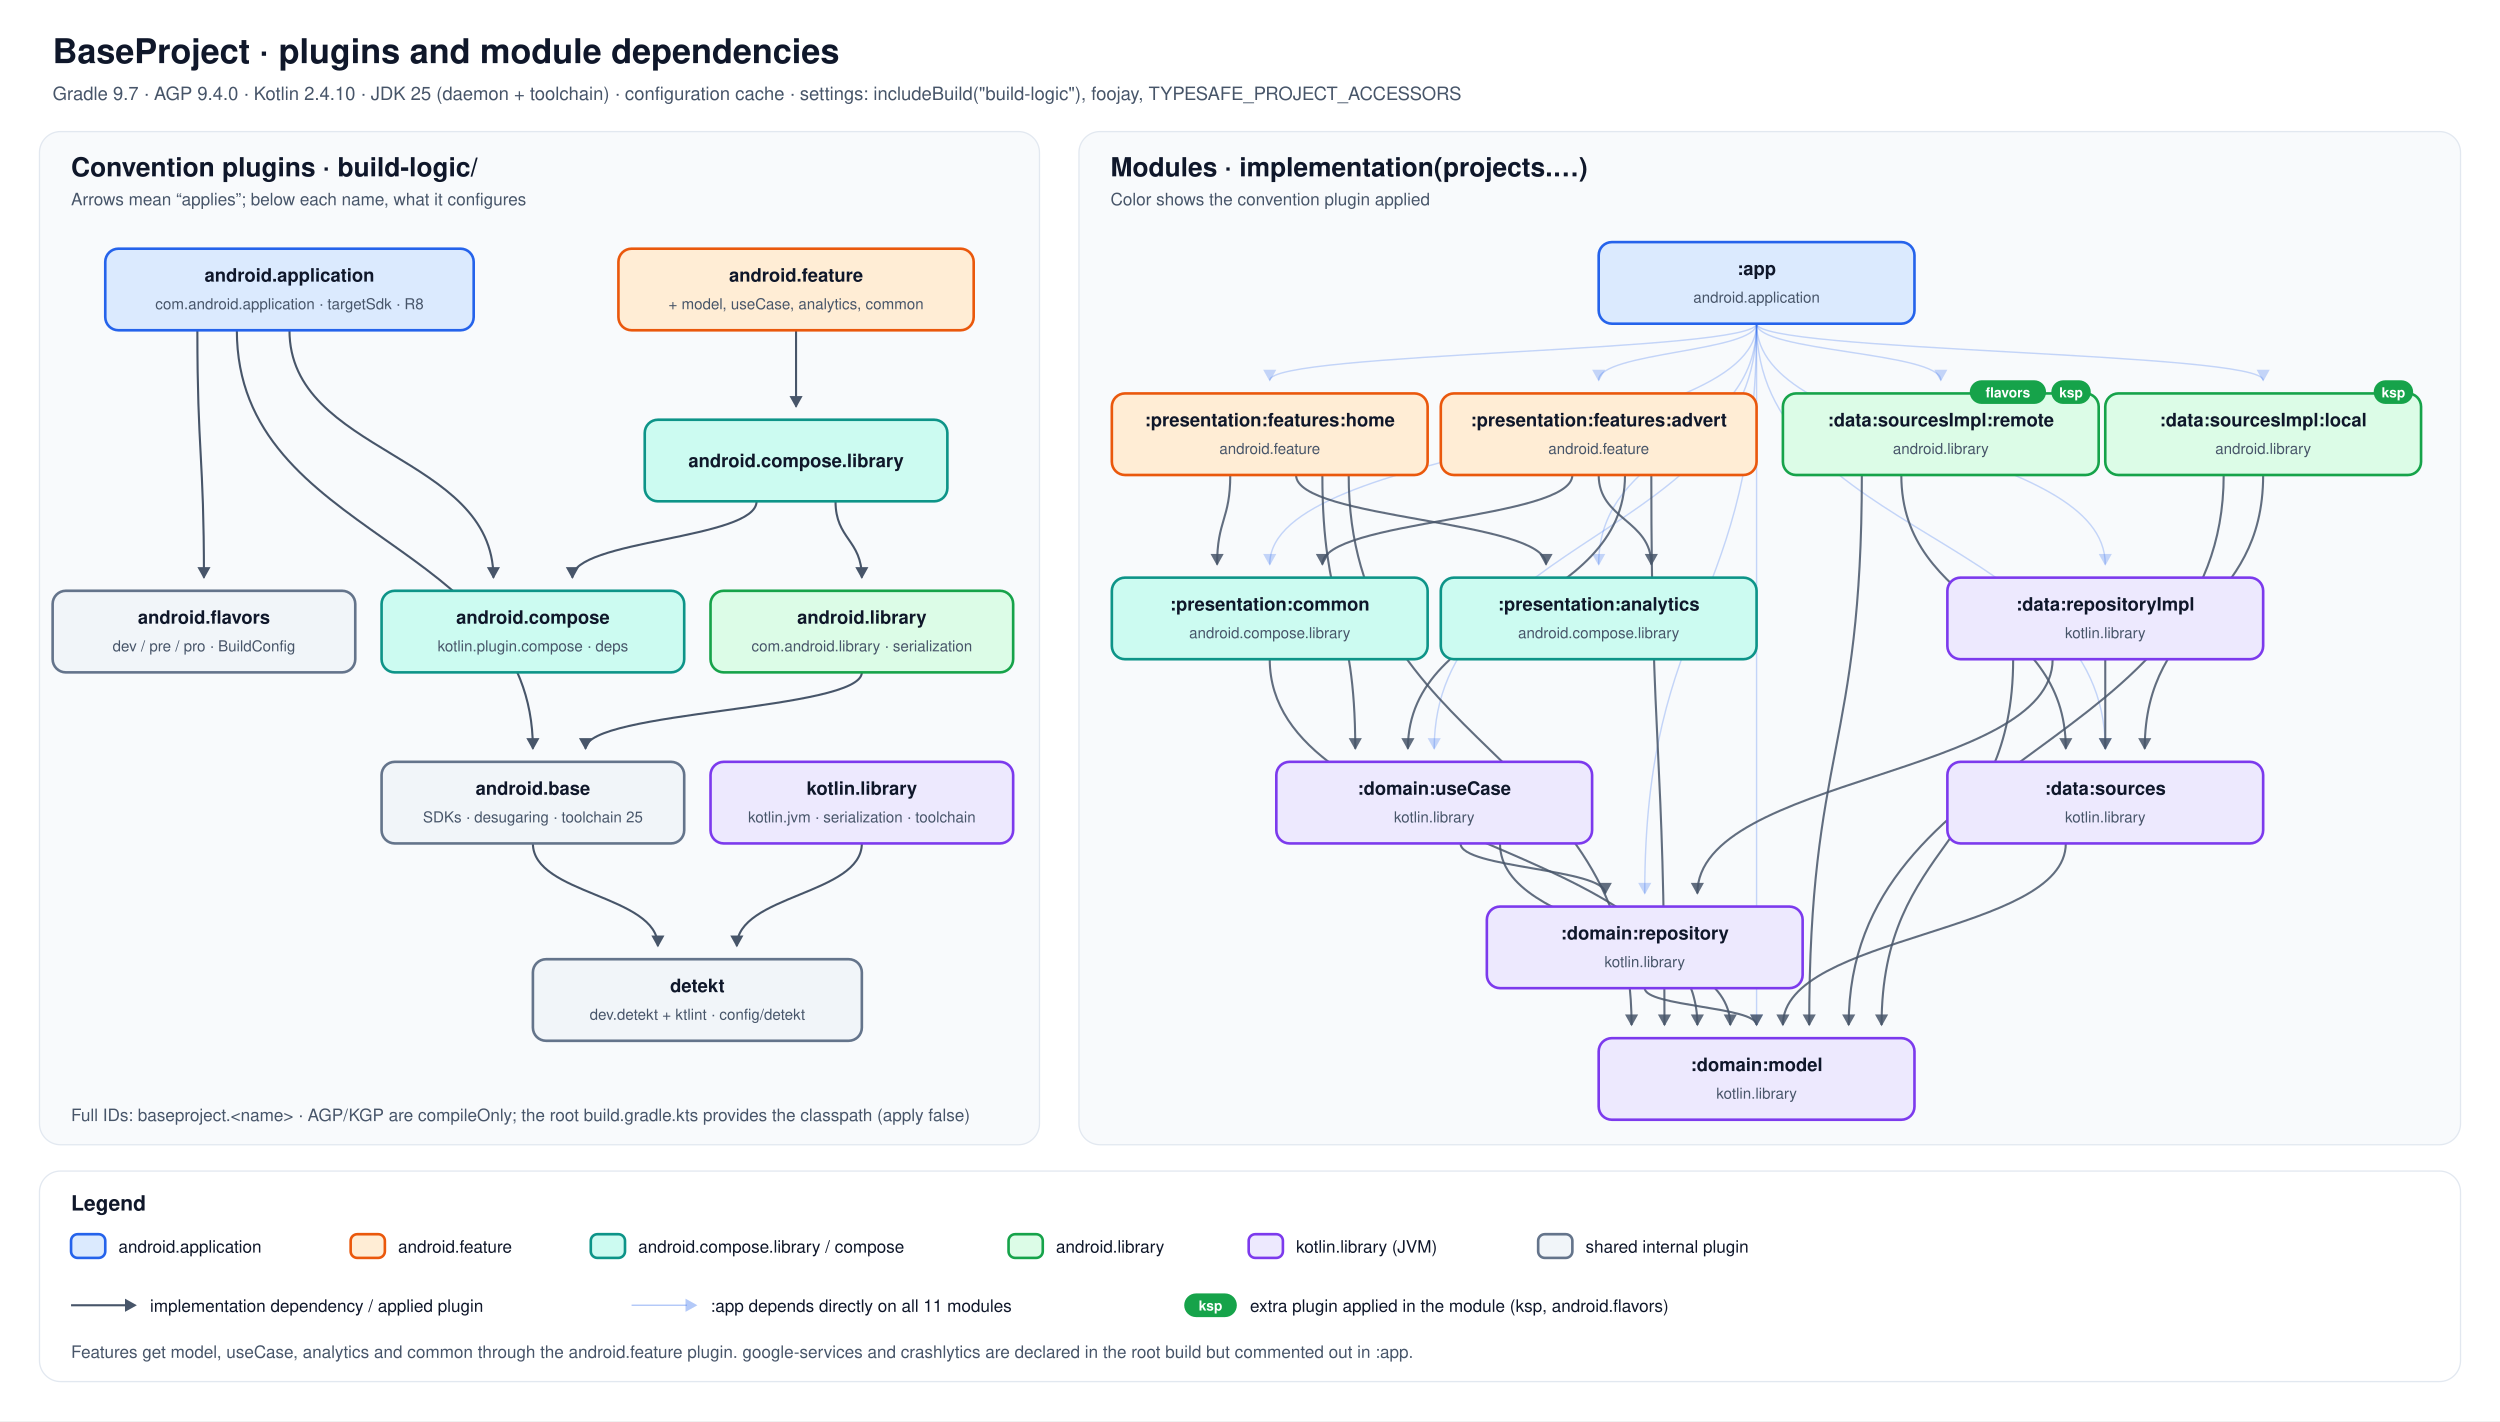
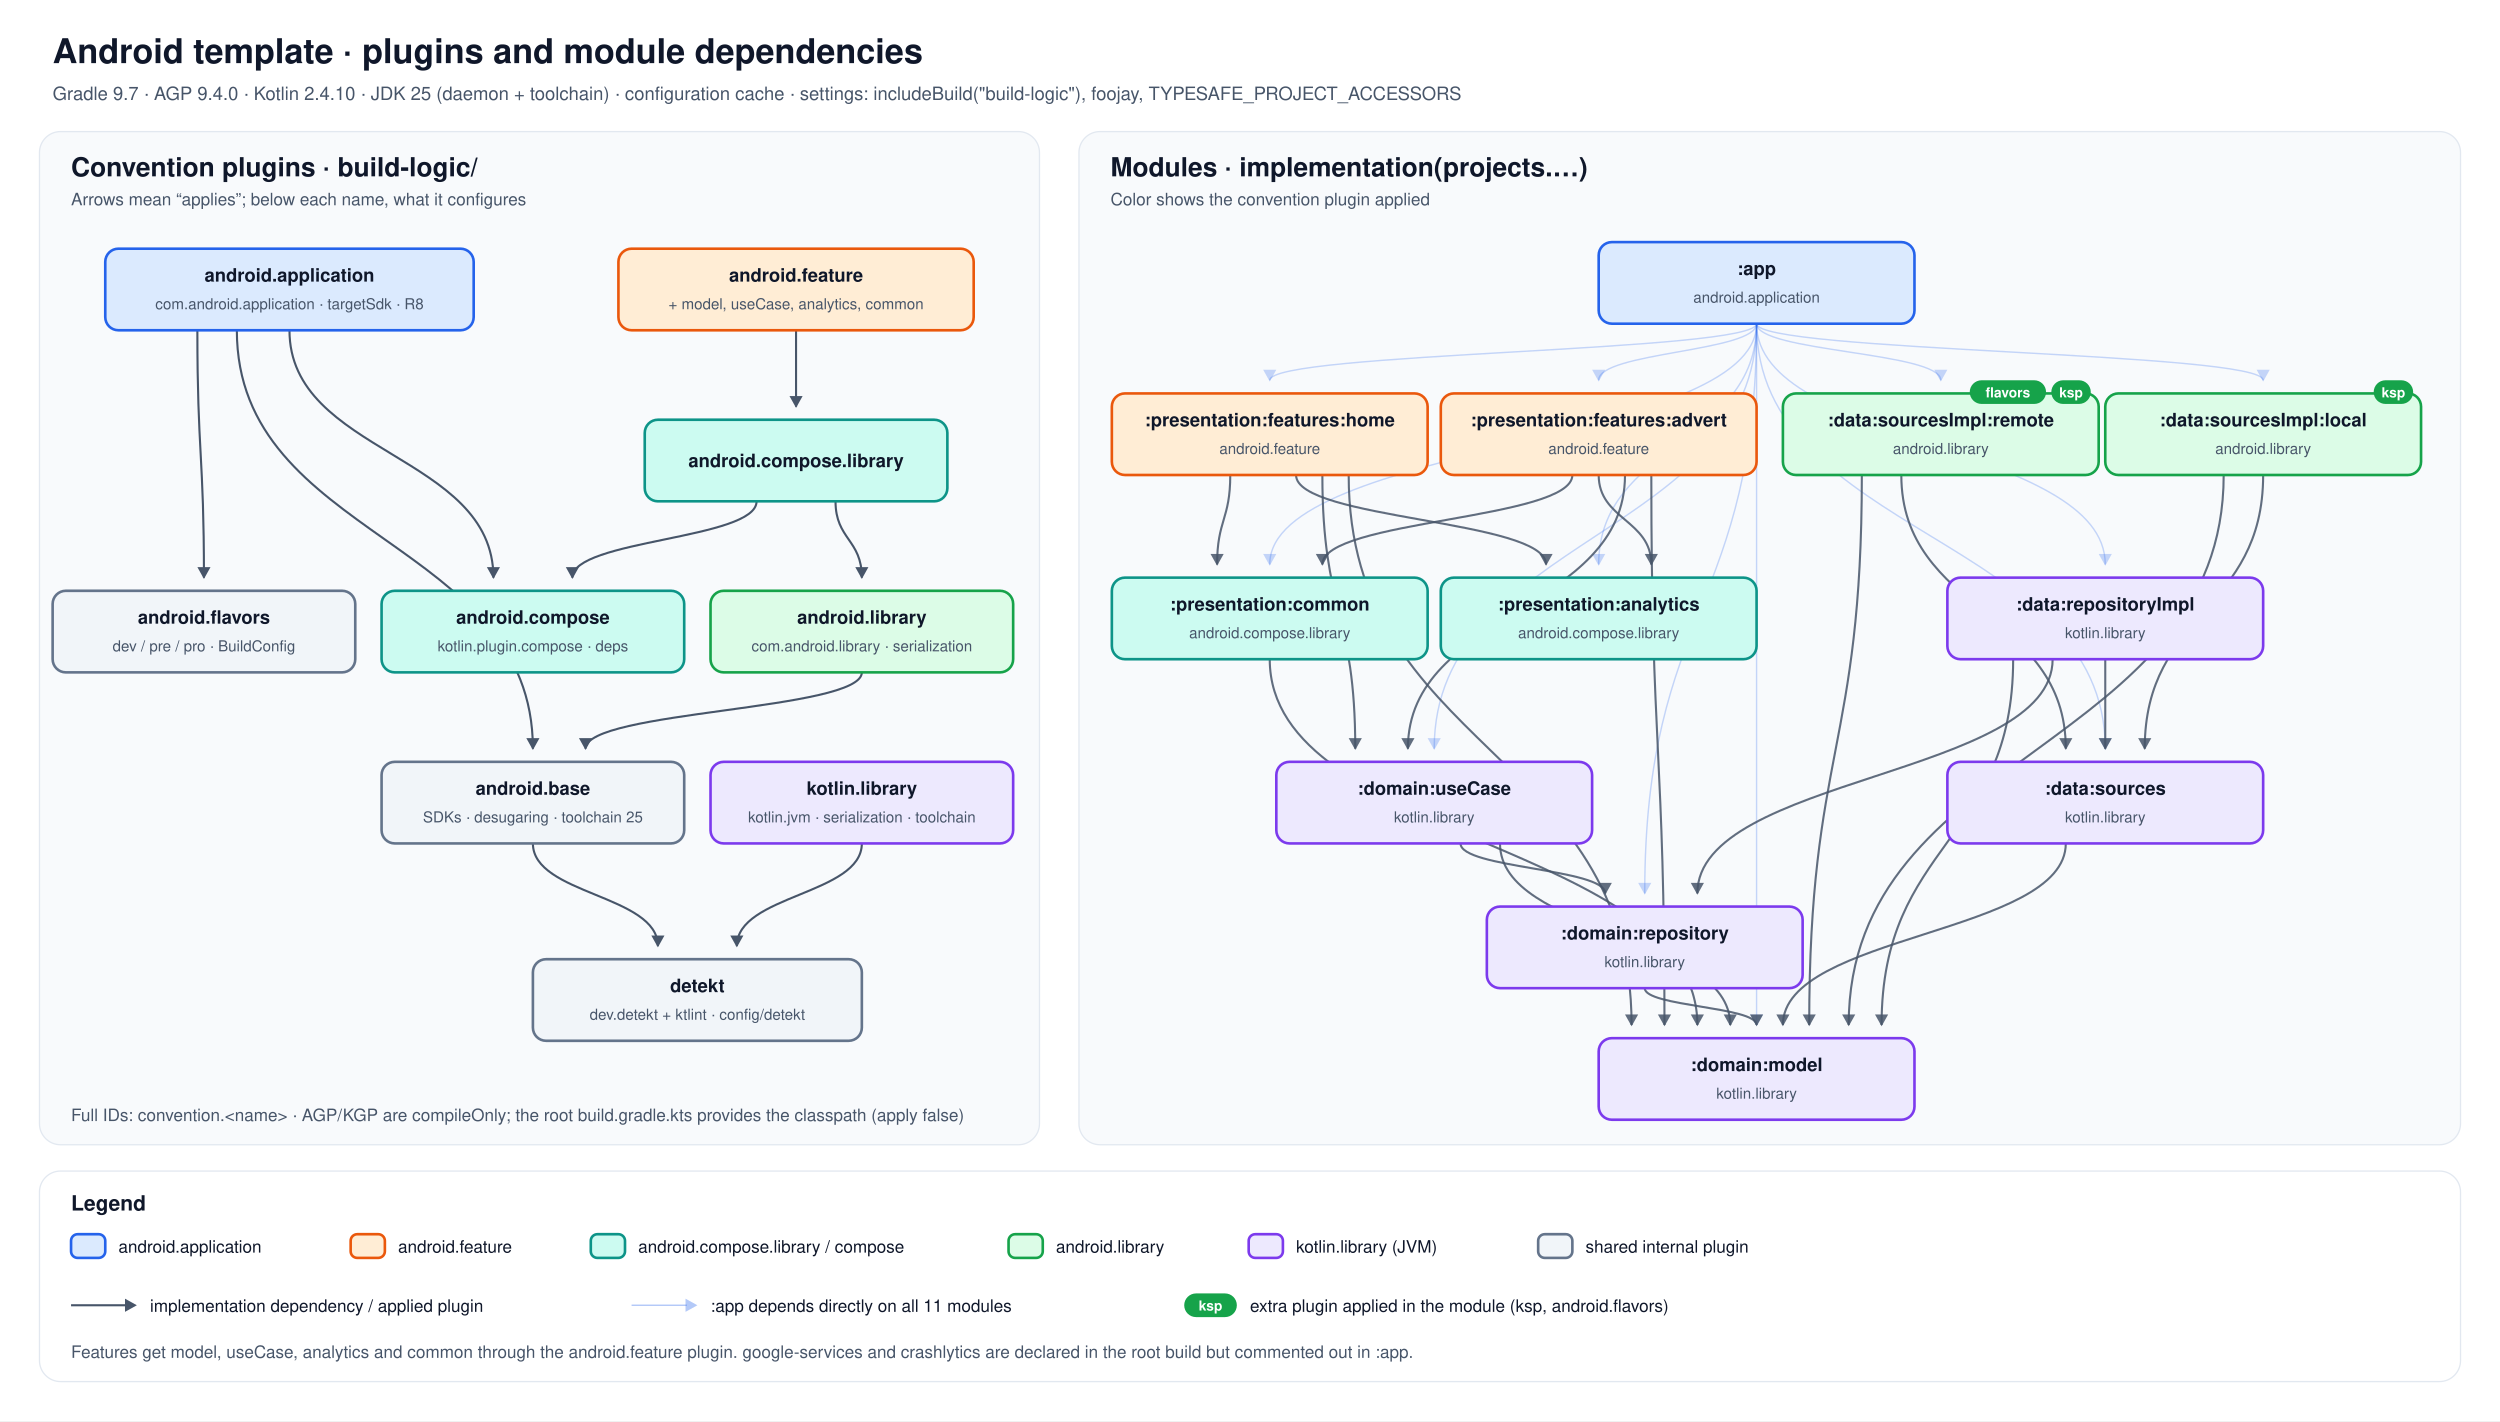
<svg xmlns="http://www.w3.org/2000/svg" width="1900" height="1080" viewBox="0 0 1900 1080">
  <rect width="1900" height="1080" fill="#FFFFFF" />
-   <text x="40" y="48" font-family="Helvetica Neue, Helvetica, Arial, sans-serif" font-size="26" font-weight="bold" text-anchor="start" fill="#0F172A">BaseProject · plugins and module dependencies</text>
+   <text x="40" y="48" font-family="Helvetica Neue, Helvetica, Arial, sans-serif" font-size="26" font-weight="bold" text-anchor="start" fill="#0F172A">Android template · plugins and module dependencies</text>
  <text x="40" y="76" font-family="Helvetica Neue, Helvetica, Arial, sans-serif" font-size="14" font-weight="normal" text-anchor="start" fill="#475569">Gradle 9.7 · AGP 9.4.0 · Kotlin 2.4.10 · JDK 25 (daemon + toolchain) · configuration cache · settings: includeBuild("build-logic"), foojay, TYPESAFE_PROJECT_ACCESSORS</text>
  <rect x="30" y="100" width="760" height="770" rx="16" fill="#F8FAFC" stroke="#E2E8F0" />
  <text x="54" y="134" font-family="Helvetica Neue, Helvetica, Arial, sans-serif" font-size="20" font-weight="bold" text-anchor="start" fill="#0F172A">Convention plugins · build-logic/</text>
  <text x="54" y="156" font-family="Helvetica Neue, Helvetica, Arial, sans-serif" font-size="13" font-weight="normal" text-anchor="start" fill="#475569">Arrows mean “applies”; below each name, what it configures</text>
  <path d="M180,251.0 C180,410.0 405,410.0 405,569.0" fill="none" stroke="#475569" stroke-width="1.6" opacity="1.0" />
  <polygon points="400,561.0 410,561.0 405,570.0" fill="#475569" opacity="1.0" />
  <path d="M220,251.0 C220,345.0 375,345.0 375,439.0" fill="none" stroke="#475569" stroke-width="1.6" opacity="1.0" />
  <polygon points="370,431.0 380,431.0 375,440.0" fill="#475569" opacity="1.0" />
  <path d="M150,251.0 C150,345.0 155,345.0 155,439.0" fill="none" stroke="#475569" stroke-width="1.6" opacity="1.0" />
  <polygon points="150,431.0 160,431.0 155,440.0" fill="#475569" opacity="1.0" />
  <path d="M605,251.0 C605,280.0 605,280.0 605,309.0" fill="none" stroke="#475569" stroke-width="1.6" opacity="1.0" />
  <polygon points="600,301.0 610,301.0 605,310.0" fill="#475569" opacity="1.0" />
  <path d="M635,381.0 C635,410.0 655,410.0 655,439.0" fill="none" stroke="#475569" stroke-width="1.6" opacity="1.0" />
  <polygon points="650,431.0 660,431.0 655,440.0" fill="#475569" opacity="1.0" />
  <path d="M575,381.0 C575,410.0 435,410.0 435,439.0" fill="none" stroke="#475569" stroke-width="1.6" opacity="1.0" />
  <polygon points="430,431.0 440,431.0 435,440.0" fill="#475569" opacity="1.0" />
  <path d="M655,511.0 C655,540.0 445,540.0 445,569.0" fill="none" stroke="#475569" stroke-width="1.6" opacity="1.0" />
  <polygon points="440,561.0 450,561.0 445,570.0" fill="#475569" opacity="1.0" />
  <path d="M405,641.0 C405,680.0 500,680.0 500,719.0" fill="none" stroke="#475569" stroke-width="1.6" opacity="1.0" />
  <polygon points="495,711.0 505,711.0 500,720.0" fill="#475569" opacity="1.0" />
  <path d="M655,641.0 C655,680.0 560,680.0 560,719.0" fill="none" stroke="#475569" stroke-width="1.6" opacity="1.0" />
  <polygon points="555,711.0 565,711.0 560,720.0" fill="#475569" opacity="1.0" />
  <rect x="80.0" y="189.0" width="280" height="62" rx="10" fill="#DBEAFE" stroke="#2563EB" stroke-width="2" />
  <text x="220" y="214" font-family="Helvetica Neue, Helvetica, Arial, sans-serif" font-size="14" font-weight="bold" text-anchor="middle" fill="#0F172A">android.application</text>
  <text x="220" y="235" font-family="Helvetica Neue, Helvetica, Arial, sans-serif" font-size="11.5" font-weight="normal" text-anchor="middle" fill="#475569">com.android.application · targetSdk · R8</text>
  <rect x="470.0" y="189.0" width="270" height="62" rx="10" fill="#FFEDD5" stroke="#EA580C" stroke-width="2" />
  <text x="605" y="214" font-family="Helvetica Neue, Helvetica, Arial, sans-serif" font-size="14" font-weight="bold" text-anchor="middle" fill="#0F172A">android.feature</text>
  <text x="605" y="235" font-family="Helvetica Neue, Helvetica, Arial, sans-serif" font-size="11.5" font-weight="normal" text-anchor="middle" fill="#475569">+ model, useCase, analytics, common</text>
  <rect x="490.0" y="319.0" width="230" height="62" rx="10" fill="#CCFBF1" stroke="#0D9488" stroke-width="2" />
  <text x="605" y="355" font-family="Helvetica Neue, Helvetica, Arial, sans-serif" font-size="14" font-weight="bold" text-anchor="middle" fill="#0F172A">android.compose.library</text>
  <rect x="40.0" y="449.0" width="230" height="62" rx="10" fill="#F1F5F9" stroke="#64748B" stroke-width="2" />
  <text x="155" y="474" font-family="Helvetica Neue, Helvetica, Arial, sans-serif" font-size="14" font-weight="bold" text-anchor="middle" fill="#0F172A">android.flavors</text>
  <text x="155" y="495" font-family="Helvetica Neue, Helvetica, Arial, sans-serif" font-size="11.5" font-weight="normal" text-anchor="middle" fill="#475569">dev / pre / pro · BuildConfig</text>
  <rect x="290.0" y="449.0" width="230" height="62" rx="10" fill="#CCFBF1" stroke="#0D9488" stroke-width="2" />
  <text x="405" y="474" font-family="Helvetica Neue, Helvetica, Arial, sans-serif" font-size="14" font-weight="bold" text-anchor="middle" fill="#0F172A">android.compose</text>
  <text x="405" y="495" font-family="Helvetica Neue, Helvetica, Arial, sans-serif" font-size="11.5" font-weight="normal" text-anchor="middle" fill="#475569">kotlin.plugin.compose · deps</text>
  <rect x="540.0" y="449.0" width="230" height="62" rx="10" fill="#DCFCE7" stroke="#16A34A" stroke-width="2" />
  <text x="655" y="474" font-family="Helvetica Neue, Helvetica, Arial, sans-serif" font-size="14" font-weight="bold" text-anchor="middle" fill="#0F172A">android.library</text>
  <text x="655" y="495" font-family="Helvetica Neue, Helvetica, Arial, sans-serif" font-size="11.5" font-weight="normal" text-anchor="middle" fill="#475569">com.android.library · serialization</text>
  <rect x="290.0" y="579.0" width="230" height="62" rx="10" fill="#F1F5F9" stroke="#64748B" stroke-width="2" />
  <text x="405" y="604" font-family="Helvetica Neue, Helvetica, Arial, sans-serif" font-size="14" font-weight="bold" text-anchor="middle" fill="#0F172A">android.base</text>
  <text x="405" y="625" font-family="Helvetica Neue, Helvetica, Arial, sans-serif" font-size="11.5" font-weight="normal" text-anchor="middle" fill="#475569">SDKs · desugaring · toolchain 25</text>
  <rect x="540.0" y="579.0" width="230" height="62" rx="10" fill="#EDE9FE" stroke="#7C3AED" stroke-width="2" />
  <text x="655" y="604" font-family="Helvetica Neue, Helvetica, Arial, sans-serif" font-size="14" font-weight="bold" text-anchor="middle" fill="#0F172A">kotlin.library</text>
  <text x="655" y="625" font-family="Helvetica Neue, Helvetica, Arial, sans-serif" font-size="11.5" font-weight="normal" text-anchor="middle" fill="#475569">kotlin.jvm · serialization · toolchain</text>
  <rect x="405.0" y="729.0" width="250" height="62" rx="10" fill="#F1F5F9" stroke="#64748B" stroke-width="2" />
  <text x="530" y="754" font-family="Helvetica Neue, Helvetica, Arial, sans-serif" font-size="14" font-weight="bold" text-anchor="middle" fill="#0F172A">detekt</text>
  <text x="530" y="775" font-family="Helvetica Neue, Helvetica, Arial, sans-serif" font-size="11.5" font-weight="normal" text-anchor="middle" fill="#475569">dev.detekt + ktlint · config/detekt</text>
-   <text x="54" y="852" font-family="Helvetica Neue, Helvetica, Arial, sans-serif" font-size="13" font-weight="normal" text-anchor="start" fill="#475569">Full IDs: baseproject.&lt;name&gt; · AGP/KGP are compileOnly; the root build.gradle.kts provides the classpath (apply false)</text>
+   <text x="54" y="852" font-family="Helvetica Neue, Helvetica, Arial, sans-serif" font-size="13" font-weight="normal" text-anchor="start" fill="#475569">Full IDs: convention.&lt;name&gt; · AGP/KGP are compileOnly; the root build.gradle.kts provides the classpath (apply false)</text>
  <rect x="820" y="100" width="1050" height="770" rx="16" fill="#F8FAFC" stroke="#E2E8F0" />
  <text x="844" y="134" font-family="Helvetica Neue, Helvetica, Arial, sans-serif" font-size="20" font-weight="bold" text-anchor="start" fill="#0F172A">Modules · implementation(projects.…)</text>
  <text x="844" y="156" font-family="Helvetica Neue, Helvetica, Arial, sans-serif" font-size="13" font-weight="normal" text-anchor="start" fill="#475569">Color shows the convention plugin applied</text>
  <path d="M1335,246.0 C1335,267.5 965,267.5 965,289.0" fill="none" stroke="#2563EB" stroke-width="1.1" opacity="0.25" />
  <polygon points="960,281.0 970,281.0 965,290.0" fill="#2563EB" opacity="0.25" />
  <path d="M1335,246.0 C1335,267.5 1215,267.5 1215,289.0" fill="none" stroke="#2563EB" stroke-width="1.1" opacity="0.25" />
  <polygon points="1210,281.0 1220,281.0 1215,290.0" fill="#2563EB" opacity="0.25" />
  <path d="M1335,246.0 C1335,267.5 1475,267.5 1475,289.0" fill="none" stroke="#2563EB" stroke-width="1.1" opacity="0.25" />
  <polygon points="1470,281.0 1480,281.0 1475,290.0" fill="#2563EB" opacity="0.25" />
  <path d="M1335,246.0 C1335,267.5 1720,267.5 1720,289.0" fill="none" stroke="#2563EB" stroke-width="1.1" opacity="0.25" />
  <polygon points="1715,281.0 1725,281.0 1720,290.0" fill="#2563EB" opacity="0.25" />
  <path d="M1335,246.0 C1335,337.5 965,337.5 965,429.0" fill="none" stroke="#2563EB" stroke-width="1.1" opacity="0.25" />
  <polygon points="960,421.0 970,421.0 965,430.0" fill="#2563EB" opacity="0.25" />
  <path d="M1335,246.0 C1335,337.5 1215,337.5 1215,429.0" fill="none" stroke="#2563EB" stroke-width="1.1" opacity="0.25" />
  <polygon points="1210,421.0 1220,421.0 1215,430.0" fill="#2563EB" opacity="0.25" />
  <path d="M1335,246.0 C1335,337.5 1600,337.5 1600,429.0" fill="none" stroke="#2563EB" stroke-width="1.1" opacity="0.25" />
  <polygon points="1595,421.0 1605,421.0 1600,430.0" fill="#2563EB" opacity="0.25" />
  <path d="M1335,246.0 C1335,407.5 1090,407.5 1090,569.0" fill="none" stroke="#2563EB" stroke-width="1.1" opacity="0.25" />
  <polygon points="1085,561.0 1095,561.0 1090,570.0" fill="#2563EB" opacity="0.25" />
  <path d="M1335,246.0 C1335,407.5 1600,407.5 1600,569.0" fill="none" stroke="#2563EB" stroke-width="1.1" opacity="0.25" />
  <polygon points="1595,561.0 1605,561.0 1600,570.0" fill="#2563EB" opacity="0.25" />
  <path d="M1335,246.0 C1335,462.5 1250,462.5 1250,679.0" fill="none" stroke="#2563EB" stroke-width="1.1" opacity="0.25" />
  <polygon points="1245,671.0 1255,671.0 1250,680.0" fill="#2563EB" opacity="0.25" />
  <path d="M1335,246.0 C1335,512.5 1335,512.5 1335,779.0" fill="none" stroke="#2563EB" stroke-width="1.1" opacity="0.25" />
  <polygon points="1330,771.0 1340,771.0 1335,780.0" fill="#2563EB" opacity="0.25" />
  <path d="M935,361.0 C935,395.0 925,395.0 925,429.0" fill="none" stroke="#475569" stroke-width="1.6" opacity="0.85" />
  <polygon points="920,421.0 930,421.0 925,430.0" fill="#475569" opacity="0.85" />
  <path d="M985,361.0 C985,395.0 1175,395.0 1175,429.0" fill="none" stroke="#475569" stroke-width="1.6" opacity="0.85" />
  <polygon points="1170,421.0 1180,421.0 1175,430.0" fill="#475569" opacity="0.85" />
  <path d="M1005,361.0 C1005,465.0 1030,465.0 1030,569.0" fill="none" stroke="#475569" stroke-width="1.6" opacity="0.85" />
  <polygon points="1025,561.0 1035,561.0 1030,570.0" fill="#475569" opacity="0.85" />
  <path d="M1025,361.0 C1025,570.0 1240,570.0 1240,779.0" fill="none" stroke="#475569" stroke-width="1.6" opacity="0.85" />
  <polygon points="1235,771.0 1245,771.0 1240,780.0" fill="#475569" opacity="0.85" />
  <path d="M1195,361.0 C1195,395.0 1005,395.0 1005,429.0" fill="none" stroke="#475569" stroke-width="1.6" opacity="0.85" />
  <polygon points="1000,421.0 1010,421.0 1005,430.0" fill="#475569" opacity="0.85" />
  <path d="M1215,361.0 C1215,395.0 1255,395.0 1255,429.0" fill="none" stroke="#475569" stroke-width="1.6" opacity="0.85" />
  <polygon points="1250,421.0 1260,421.0 1255,430.0" fill="#475569" opacity="0.85" />
  <path d="M1235,361.0 C1235,465.0 1070,465.0 1070,569.0" fill="none" stroke="#475569" stroke-width="1.6" opacity="0.85" />
  <polygon points="1065,561.0 1075,561.0 1070,570.0" fill="#475569" opacity="0.85" />
  <path d="M1255,361.0 C1255,570.0 1265,570.0 1265,779.0" fill="none" stroke="#475569" stroke-width="1.6" opacity="0.85" />
  <polygon points="1260,771.0 1270,771.0 1265,780.0" fill="#475569" opacity="0.85" />
  <path d="M1445,361.0 C1445,465.0 1570,465.0 1570,569.0" fill="none" stroke="#475569" stroke-width="1.6" opacity="0.85" />
  <polygon points="1565,561.0 1575,561.0 1570,570.0" fill="#475569" opacity="0.85" />
  <path d="M1415,361.0 C1415,570.0 1375,570.0 1375,779.0" fill="none" stroke="#475569" stroke-width="1.6" opacity="0.85" />
  <polygon points="1370,771.0 1380,771.0 1375,780.0" fill="#475569" opacity="0.85" />
  <path d="M1720,361.0 C1720,465.0 1630,465.0 1630,569.0" fill="none" stroke="#475569" stroke-width="1.6" opacity="0.85" />
  <polygon points="1625,561.0 1635,561.0 1630,570.0" fill="#475569" opacity="0.85" />
  <path d="M1690,361.0 C1690,570.0 1405,570.0 1405,779.0" fill="none" stroke="#475569" stroke-width="1.6" opacity="0.85" />
  <polygon points="1400,771.0 1410,771.0 1405,780.0" fill="#475569" opacity="0.85" />
  <path d="M1600,501.0 C1600,535.0 1600,535.0 1600,569.0" fill="none" stroke="#475569" stroke-width="1.6" opacity="0.85" />
  <polygon points="1595,561.0 1605,561.0 1600,570.0" fill="#475569" opacity="0.85" />
  <path d="M1560,501.0 C1560,590.0 1290,590.0 1290,679.0" fill="none" stroke="#475569" stroke-width="1.6" opacity="0.85" />
  <polygon points="1285,671.0 1295,671.0 1290,680.0" fill="#475569" opacity="0.85" />
  <path d="M1530,501.0 C1530,640.0 1430,640.0 1430,779.0" fill="none" stroke="#475569" stroke-width="1.6" opacity="0.85" />
  <polygon points="1425,771.0 1435,771.0 1430,780.0" fill="#475569" opacity="0.85" />
  <path d="M965,501.0 C965,640.0 1290,640.0 1290,779.0" fill="none" stroke="#475569" stroke-width="1.6" opacity="0.85" />
  <polygon points="1285,771.0 1295,771.0 1290,780.0" fill="#475569" opacity="0.85" />
  <path d="M1110,641.0 C1110,660.0 1220,660.0 1220,679.0" fill="none" stroke="#475569" stroke-width="1.6" opacity="0.85" />
  <polygon points="1215,671.0 1225,671.0 1220,680.0" fill="#475569" opacity="0.85" />
  <path d="M1140,641.0 C1140,710.0 1315,710.0 1315,779.0" fill="none" stroke="#475569" stroke-width="1.6" opacity="0.85" />
  <polygon points="1310,771.0 1320,771.0 1315,780.0" fill="#475569" opacity="0.85" />
  <path d="M1570,641.0 C1570,710.0 1355,710.0 1355,779.0" fill="none" stroke="#475569" stroke-width="1.6" opacity="0.85" />
  <polygon points="1350,771.0 1360,771.0 1355,780.0" fill="#475569" opacity="0.85" />
  <path d="M1250,751.0 C1250,765.0 1335,765.0 1335,779.0" fill="none" stroke="#475569" stroke-width="1.6" opacity="0.85" />
  <polygon points="1330,771.0 1340,771.0 1335,780.0" fill="#475569" opacity="0.85" />
  <rect x="1215.0" y="184.0" width="240" height="62" rx="10" fill="#DBEAFE" stroke="#2563EB" stroke-width="2" />
  <text x="1335" y="209" font-family="Helvetica Neue, Helvetica, Arial, sans-serif" font-size="14" font-weight="bold" text-anchor="middle" fill="#0F172A">:app</text>
  <text x="1335" y="230" font-family="Helvetica Neue, Helvetica, Arial, sans-serif" font-size="11.5" font-weight="normal" text-anchor="middle" fill="#475569">android.application</text>
  <rect x="845.0" y="299.0" width="240" height="62" rx="10" fill="#FFEDD5" stroke="#EA580C" stroke-width="2" />
  <text x="965" y="324" font-family="Helvetica Neue, Helvetica, Arial, sans-serif" font-size="14" font-weight="bold" text-anchor="middle" fill="#0F172A">:presentation:features:home</text>
  <text x="965" y="345" font-family="Helvetica Neue, Helvetica, Arial, sans-serif" font-size="11.5" font-weight="normal" text-anchor="middle" fill="#475569">android.feature</text>
  <rect x="1095.0" y="299.0" width="240" height="62" rx="10" fill="#FFEDD5" stroke="#EA580C" stroke-width="2" />
  <text x="1215" y="324" font-family="Helvetica Neue, Helvetica, Arial, sans-serif" font-size="14" font-weight="bold" text-anchor="middle" fill="#0F172A">:presentation:features:advert</text>
  <text x="1215" y="345" font-family="Helvetica Neue, Helvetica, Arial, sans-serif" font-size="11.5" font-weight="normal" text-anchor="middle" fill="#475569">android.feature</text>
  <rect x="1355.0" y="299.0" width="240" height="62" rx="10" fill="#DCFCE7" stroke="#16A34A" stroke-width="2" />
  <text x="1475" y="324" font-family="Helvetica Neue, Helvetica, Arial, sans-serif" font-size="14" font-weight="bold" text-anchor="middle" fill="#0F172A">:data:sourcesImpl:remote</text>
  <text x="1475" y="345" font-family="Helvetica Neue, Helvetica, Arial, sans-serif" font-size="11.5" font-weight="normal" text-anchor="middle" fill="#475569">android.library</text>
  <rect x="1559.0" y="289.0" width="30" height="18" rx="9" fill="#16A34A" />
  <text x="1574.0" y="302.0" font-family="Helvetica Neue, Helvetica, Arial, sans-serif" font-size="10.5" font-weight="bold" text-anchor="middle" fill="#FFFFFF">ksp</text>
  <rect x="1497.0" y="289.0" width="58" height="18" rx="9" fill="#16A34A" />
  <text x="1526.0" y="302.0" font-family="Helvetica Neue, Helvetica, Arial, sans-serif" font-size="10.5" font-weight="bold" text-anchor="middle" fill="#FFFFFF">flavors</text>
  <rect x="1600.0" y="299.0" width="240" height="62" rx="10" fill="#DCFCE7" stroke="#16A34A" stroke-width="2" />
  <text x="1720" y="324" font-family="Helvetica Neue, Helvetica, Arial, sans-serif" font-size="14" font-weight="bold" text-anchor="middle" fill="#0F172A">:data:sourcesImpl:local</text>
  <text x="1720" y="345" font-family="Helvetica Neue, Helvetica, Arial, sans-serif" font-size="11.5" font-weight="normal" text-anchor="middle" fill="#475569">android.library</text>
  <rect x="1804.0" y="289.0" width="30" height="18" rx="9" fill="#16A34A" />
  <text x="1819.0" y="302.0" font-family="Helvetica Neue, Helvetica, Arial, sans-serif" font-size="10.5" font-weight="bold" text-anchor="middle" fill="#FFFFFF">ksp</text>
  <rect x="845.0" y="439.0" width="240" height="62" rx="10" fill="#CCFBF1" stroke="#0D9488" stroke-width="2" />
  <text x="965" y="464" font-family="Helvetica Neue, Helvetica, Arial, sans-serif" font-size="14" font-weight="bold" text-anchor="middle" fill="#0F172A">:presentation:common</text>
  <text x="965" y="485" font-family="Helvetica Neue, Helvetica, Arial, sans-serif" font-size="11.5" font-weight="normal" text-anchor="middle" fill="#475569">android.compose.library</text>
  <rect x="1095.0" y="439.0" width="240" height="62" rx="10" fill="#CCFBF1" stroke="#0D9488" stroke-width="2" />
  <text x="1215" y="464" font-family="Helvetica Neue, Helvetica, Arial, sans-serif" font-size="14" font-weight="bold" text-anchor="middle" fill="#0F172A">:presentation:analytics</text>
  <text x="1215" y="485" font-family="Helvetica Neue, Helvetica, Arial, sans-serif" font-size="11.5" font-weight="normal" text-anchor="middle" fill="#475569">android.compose.library</text>
  <rect x="1480.0" y="439.0" width="240" height="62" rx="10" fill="#EDE9FE" stroke="#7C3AED" stroke-width="2" />
  <text x="1600" y="464" font-family="Helvetica Neue, Helvetica, Arial, sans-serif" font-size="14" font-weight="bold" text-anchor="middle" fill="#0F172A">:data:repositoryImpl</text>
  <text x="1600" y="485" font-family="Helvetica Neue, Helvetica, Arial, sans-serif" font-size="11.5" font-weight="normal" text-anchor="middle" fill="#475569">kotlin.library</text>
  <rect x="970.0" y="579.0" width="240" height="62" rx="10" fill="#EDE9FE" stroke="#7C3AED" stroke-width="2" />
  <text x="1090" y="604" font-family="Helvetica Neue, Helvetica, Arial, sans-serif" font-size="14" font-weight="bold" text-anchor="middle" fill="#0F172A">:domain:useCase</text>
  <text x="1090" y="625" font-family="Helvetica Neue, Helvetica, Arial, sans-serif" font-size="11.5" font-weight="normal" text-anchor="middle" fill="#475569">kotlin.library</text>
  <rect x="1480.0" y="579.0" width="240" height="62" rx="10" fill="#EDE9FE" stroke="#7C3AED" stroke-width="2" />
  <text x="1600" y="604" font-family="Helvetica Neue, Helvetica, Arial, sans-serif" font-size="14" font-weight="bold" text-anchor="middle" fill="#0F172A">:data:sources</text>
  <text x="1600" y="625" font-family="Helvetica Neue, Helvetica, Arial, sans-serif" font-size="11.5" font-weight="normal" text-anchor="middle" fill="#475569">kotlin.library</text>
  <rect x="1130.0" y="689.0" width="240" height="62" rx="10" fill="#EDE9FE" stroke="#7C3AED" stroke-width="2" />
  <text x="1250" y="714" font-family="Helvetica Neue, Helvetica, Arial, sans-serif" font-size="14" font-weight="bold" text-anchor="middle" fill="#0F172A">:domain:repository</text>
  <text x="1250" y="735" font-family="Helvetica Neue, Helvetica, Arial, sans-serif" font-size="11.5" font-weight="normal" text-anchor="middle" fill="#475569">kotlin.library</text>
  <rect x="1215.0" y="789.0" width="240" height="62" rx="10" fill="#EDE9FE" stroke="#7C3AED" stroke-width="2" />
  <text x="1335" y="814" font-family="Helvetica Neue, Helvetica, Arial, sans-serif" font-size="14" font-weight="bold" text-anchor="middle" fill="#0F172A">:domain:model</text>
  <text x="1335" y="835" font-family="Helvetica Neue, Helvetica, Arial, sans-serif" font-size="11.5" font-weight="normal" text-anchor="middle" fill="#475569">kotlin.library</text>
  <rect x="30" y="890" width="1840" height="160" rx="16" fill="#FFFFFF" stroke="#E2E8F0" />
  <text x="54" y="920" font-family="Helvetica Neue, Helvetica, Arial, sans-serif" font-size="16" font-weight="bold" text-anchor="start" fill="#0F172A">Legend</text>
  <rect x="54" y="938" width="26" height="18" rx="5" fill="#DBEAFE" stroke="#2563EB" stroke-width="2" />
  <text x="90" y="952" font-family="Helvetica Neue, Helvetica, Arial, sans-serif" font-size="13" font-weight="normal" text-anchor="start" fill="#0F172A">android.application</text>
  <rect x="266.5" y="938" width="26" height="18" rx="5" fill="#FFEDD5" stroke="#EA580C" stroke-width="2" />
  <text x="302.5" y="952" font-family="Helvetica Neue, Helvetica, Arial, sans-serif" font-size="13" font-weight="normal" text-anchor="start" fill="#0F172A">android.feature</text>
  <rect x="449.0" y="938" width="26" height="18" rx="5" fill="#CCFBF1" stroke="#0D9488" stroke-width="2" />
  <text x="485.0" y="952" font-family="Helvetica Neue, Helvetica, Arial, sans-serif" font-size="13" font-weight="normal" text-anchor="start" fill="#0F172A">android.compose.library / compose</text>
  <rect x="766.5" y="938" width="26" height="18" rx="5" fill="#DCFCE7" stroke="#16A34A" stroke-width="2" />
  <text x="802.5" y="952" font-family="Helvetica Neue, Helvetica, Arial, sans-serif" font-size="13" font-weight="normal" text-anchor="start" fill="#0F172A">android.library</text>
  <rect x="949.0" y="938" width="26" height="18" rx="5" fill="#EDE9FE" stroke="#7C3AED" stroke-width="2" />
  <text x="985.0" y="952" font-family="Helvetica Neue, Helvetica, Arial, sans-serif" font-size="13" font-weight="normal" text-anchor="start" fill="#0F172A">kotlin.library (JVM)</text>
  <rect x="1169.0" y="938" width="26" height="18" rx="5" fill="#F1F5F9" stroke="#64748B" stroke-width="2" />
  <text x="1205.0" y="952" font-family="Helvetica Neue, Helvetica, Arial, sans-serif" font-size="13" font-weight="normal" text-anchor="start" fill="#0F172A">shared internal plugin</text>
  <path d="M54,992 L96,992" stroke="#475569" stroke-width="1.6" />
  <polygon points="95,987 95,997 104,992" fill="#475569" opacity="1.0" />
  <text x="114" y="997" font-family="Helvetica Neue, Helvetica, Arial, sans-serif" font-size="13" font-weight="normal" text-anchor="start" fill="#0F172A">implementation dependency / applied plugin</text>
  <path d="M480,992 L522,992" stroke="#2563EB" stroke-width="1.1" opacity="0.35" />
  <polygon points="521,987 521,997 530,992" fill="#2563EB" opacity="0.35" />
  <text x="540" y="997" font-family="Helvetica Neue, Helvetica, Arial, sans-serif" font-size="13" font-weight="normal" text-anchor="start" fill="#0F172A">:app depends directly on all 11 modules</text>
  <rect x="900" y="983" width="40" height="18" rx="9" fill="#16A34A" />
  <text x="920" y="996" font-family="Helvetica Neue, Helvetica, Arial, sans-serif" font-size="10.5" font-weight="bold" text-anchor="middle" fill="#FFFFFF">ksp</text>
  <text x="950" y="997" font-family="Helvetica Neue, Helvetica, Arial, sans-serif" font-size="13" font-weight="normal" text-anchor="start" fill="#0F172A">extra plugin applied in the module (ksp, android.flavors)</text>
  <text x="54" y="1032" font-family="Helvetica Neue, Helvetica, Arial, sans-serif" font-size="13" font-weight="normal" text-anchor="start" fill="#475569">Features get model, useCase, analytics and common through the android.feature plugin. google-services and crashlytics are declared in the root build but commented out in :app.</text>
</svg>
